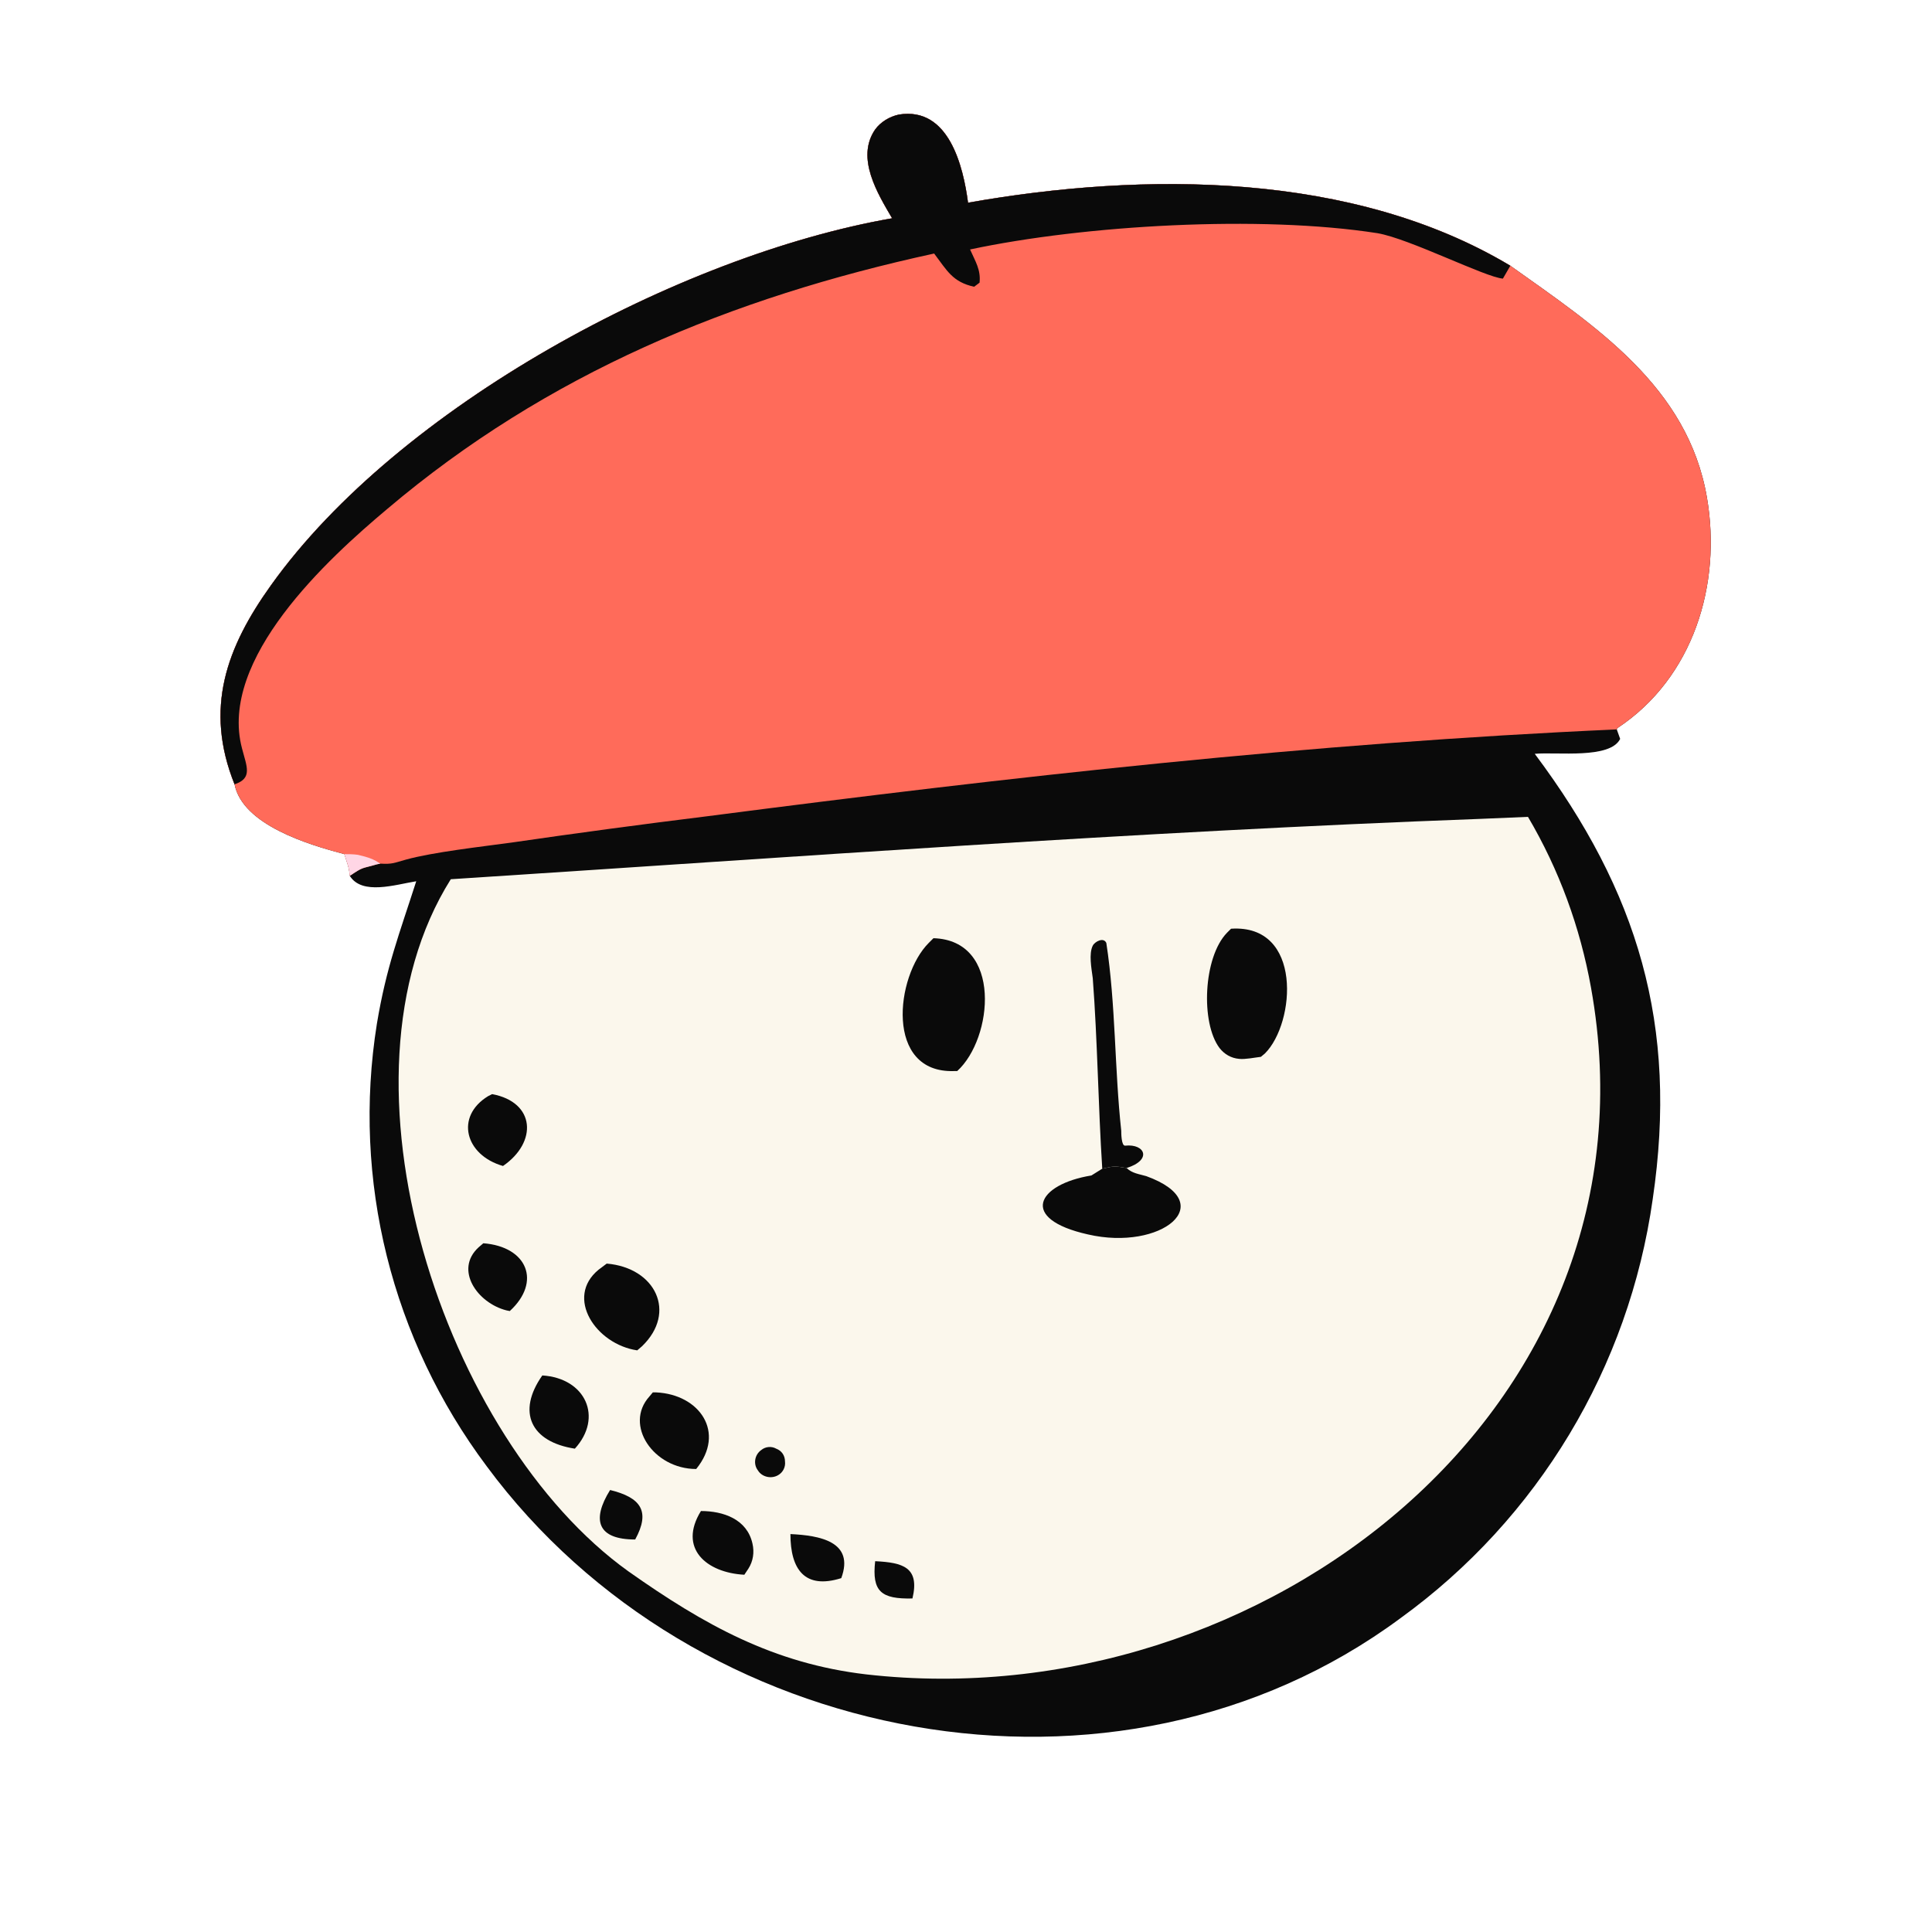
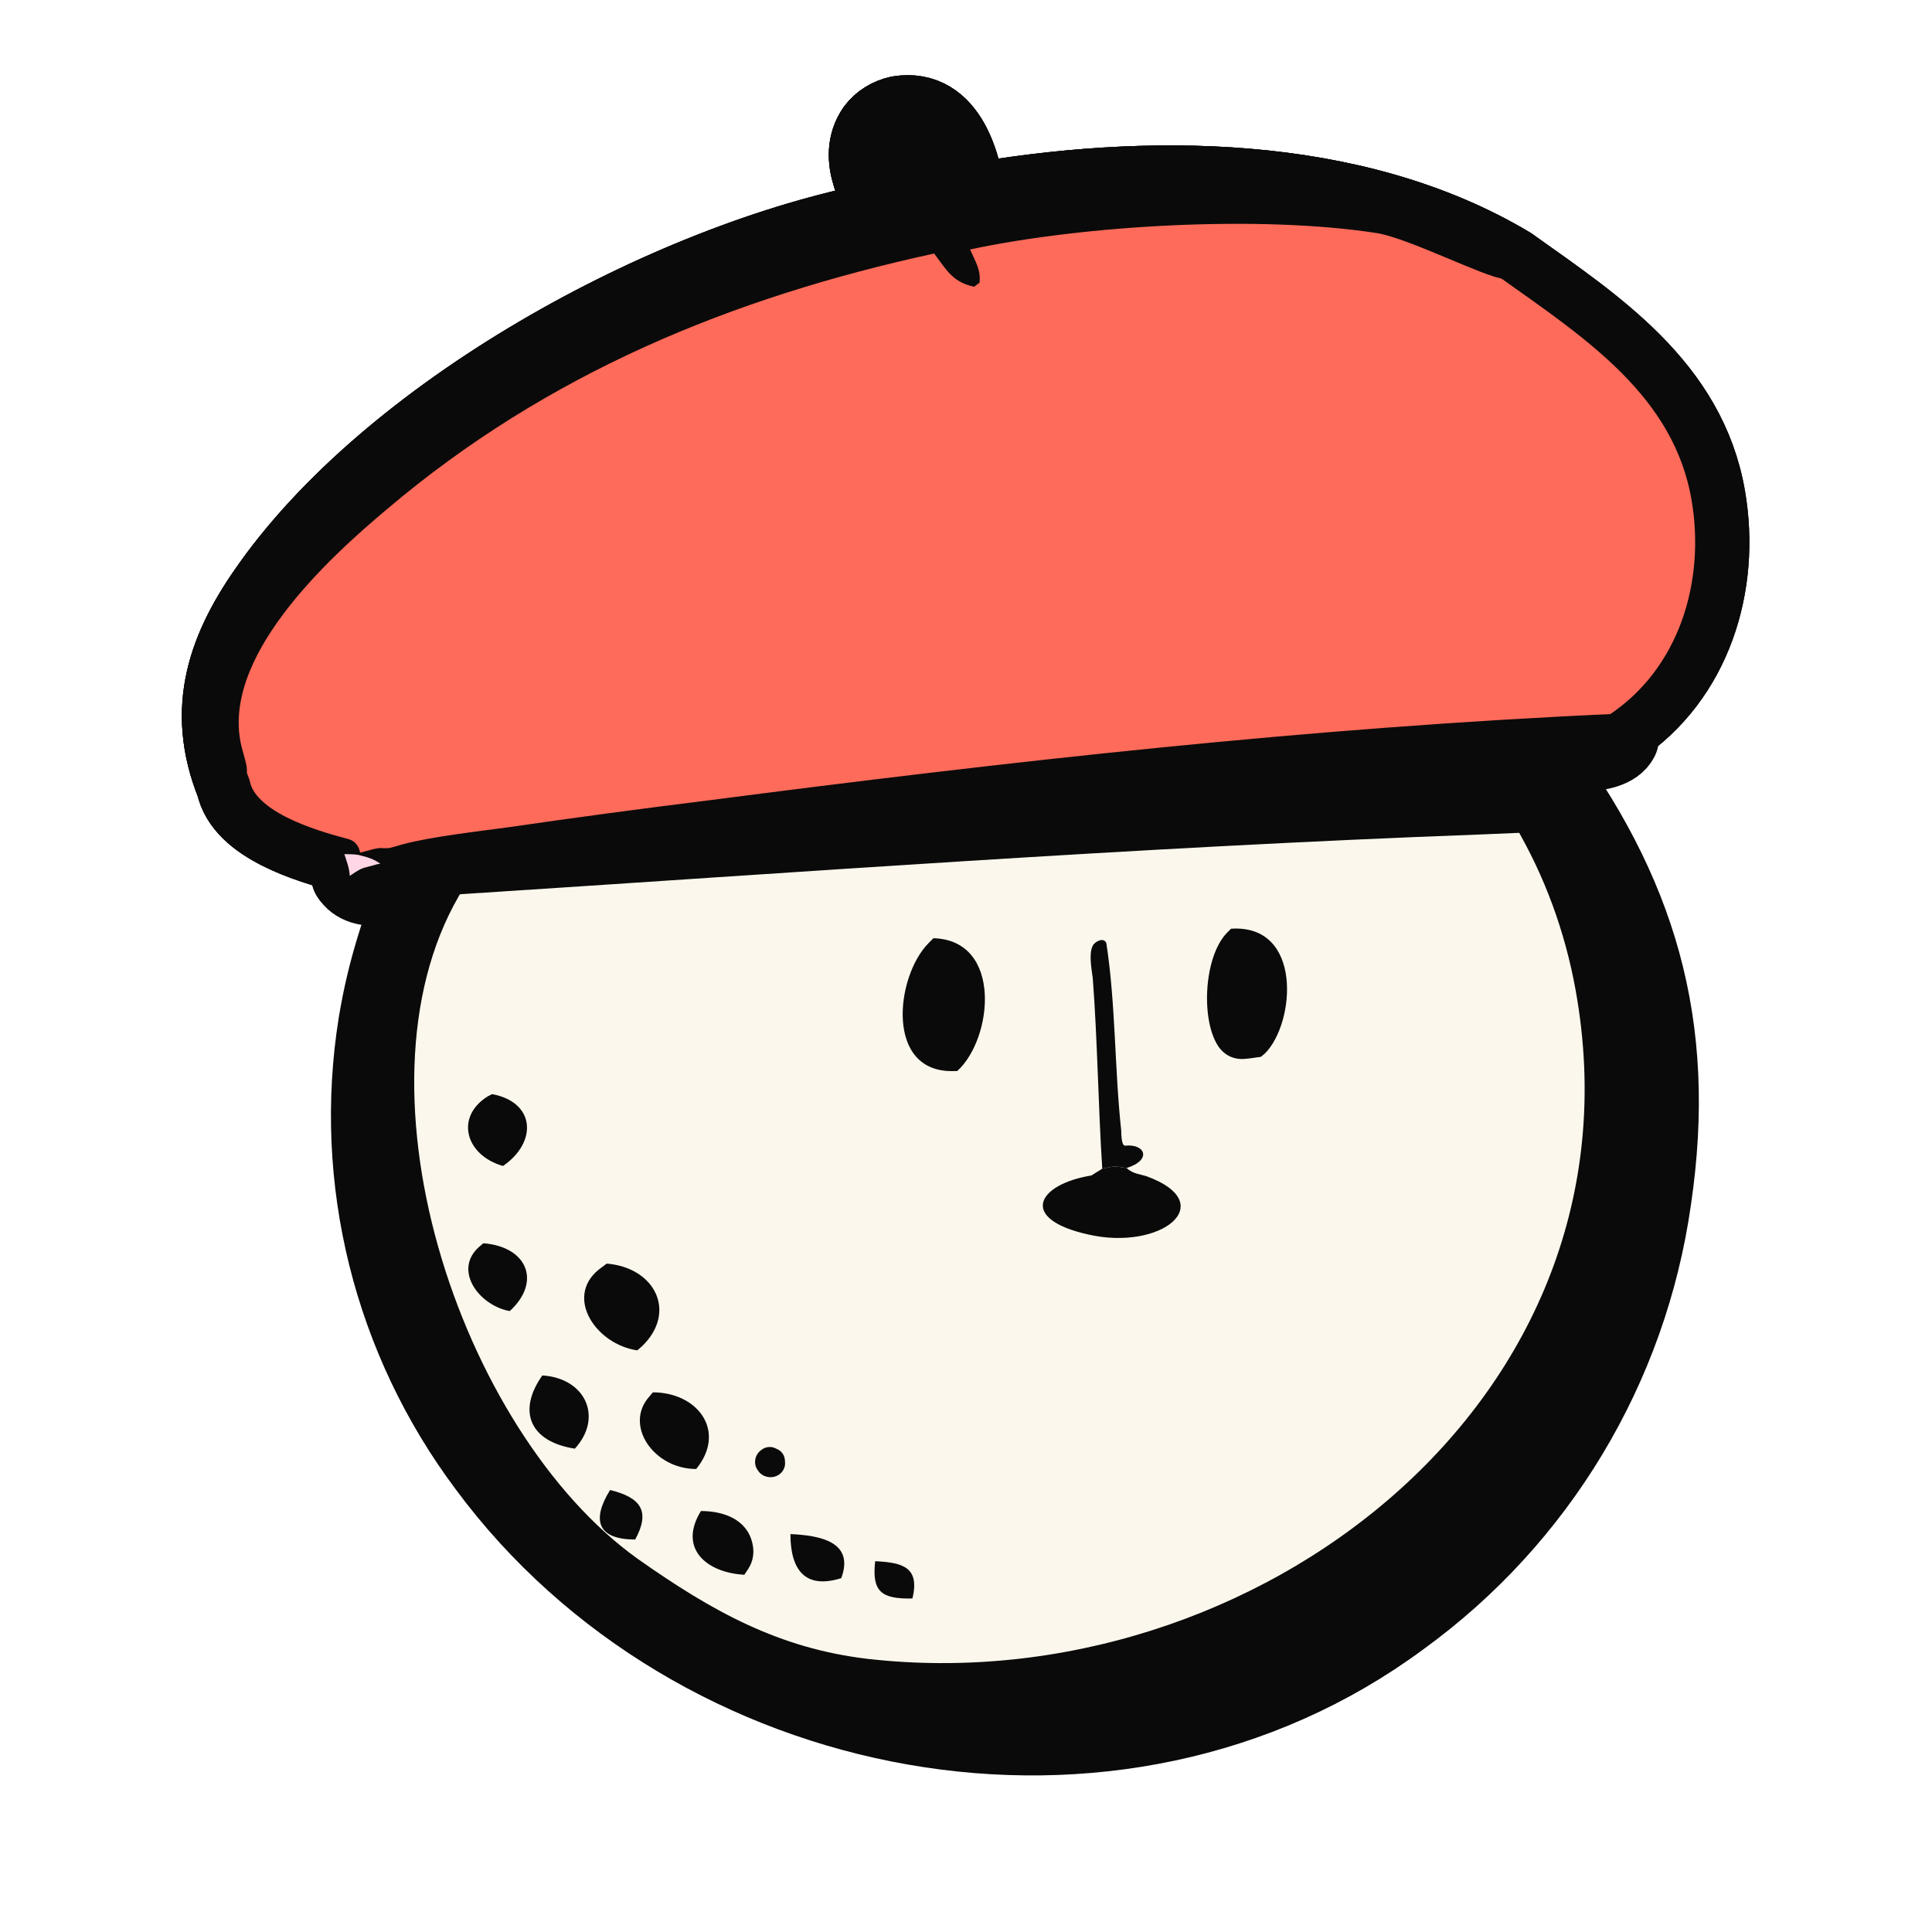
<svg xmlns="http://www.w3.org/2000/svg" viewBox="15 378 285 285">
+   <g data-outlined="1" fill="#0a0a0a" stroke="#0a0a0a" stroke-width="11.4" stroke-linejoin="round">
+     <path d="M146.6 410.2C144.5 406.6 141.2 401.3 144.1 397.1C144.9 396 146.2 395.2 147.6 394.9C155 393.7 157.1 402.6 157.8 407.9C183.8 403.3 214.6 403.3 237.8 417.2C250.3 426.1 264 435 266.8 451.4C269 464.2 264.8 478 253.6 485.4L253.5 485.6L254 487C252.5 490 244.7 488.9 241.4 489.2C256.6 509.5 262.6 529.2 258.8 554.9C255.3 579.7 241.9 602 221.6 616.7C179.6 647.8 117.4 635.7 86.8 594.3C72.8 575.6 66.9 552.1 70.6 529C72 520.6 73.9 515.8 76.4 508C73.3 508.5 68.4 510.1 66.6 507.2C66.5 505.9 66.2 505.3 65.8 504C60.5 502.6 50.8 499.7 49.6 493.7C45.1 482.5 48.4 473.5 55 464.3C73.8 438 115.1 415.7 146.6 410.2Z" />
+     <path d="M146.6 410.2C144.5 406.6 141.2 401.3 144.1 397.1C144.9 396 146.2 395.2 147.6 394.9C155 393.7 157.1 402.6 157.8 407.9C183.8 403.3 214.6 403.3 237.8 417.2C250.3 426.1 264 435 266.8 451.4C269 464.2 264.8 478 253.6 485.4L253.5 485.6C208.4 487.6 164.1 492.6 119.4 498.4C109.7 499.6 100 500.9 90.4 502.3C86 502.9 78.9 503.7 74.9 504.8C73.1 505.3 72.9 505.5 71.1 505.4L70.6 505.5C68.2 506.2 68.7 505.8 66.6 507.2C66.5 505.9 66.2 505.3 65.8 504C60.5 502.6 50.8 499.7 49.6 493.7C45.1 482.5 48.4 473.5 55 464.3C73.8 438 115.1 415.7 146.6 410.2Z" />
+     <path d="M146.6 410.2C144.5 406.6 141.2 401.3 144.1 397.1C144.9 396 146.2 395.2 147.6 394.9C155 393.7 157.1 402.6 157.8 407.9C183.8 403.3 214.6 403.3 237.8 417.2L236.7 419.1C234.1 418.9 222.9 413.2 218.2 412.4C200.9 409.7 175 411.2 158.1 414.8C158.9 416.6 159.7 417.8 159.5 419.7L158.7 420.3C155.5 419.6 154.7 417.9 152.8 415.4C122.9 421.9 95.7 433.1 72.1 453.1C63.4 460.4 47.2 475.2 50.7 488.4C51.4 491.1 52.3 492.8 49.6 493.7C45.1 482.5 48.4 473.5 55 464.3C73.8 438 115.1 415.7 146.6 410.2Z" />
+     <path d="M233.3 498.8L240.4 498.5C245 506.3 248.1 514.8 249.7 523.7C260.9 585.9 200.9 631.6 142.8 625C129.1 623.4 118.9 617.7 107.7 609.8C80.5 590.3 62.9 537.3 81.5 507.7C132.6 504.4 182.1 500.7 233.3 498.8Z" />
+     <path d="M152.7 516.4C162.9 516.7 161.5 531.2 156.2 536L155.7 536C145.5 536.3 147.1 522 152 517.1L152.7 516.4Z" />
+     <path d="M196.6 515C207.2 514.3 206.1 528.9 201.6 533.4L201 533.9C200.1 534 198.7 534.3 197.8 534.2C196.6 534.1 195.6 533.5 194.9 532.6C192.1 528.9 192.5 519.2 196 515.6L196.6 515Z" />
+     <path d="M177.6 550.4C179.4 550 179.4 550 181.2 550.3C182 551.1 183.1 551.2 184.1 551.5C195.1 555.5 186.3 562.6 175.5 560.1C165.2 557.8 168 552.7 176 551.4C176.6 551 177 550.8 177.6 550.4Z" />
+     <path d="M104.5 564.4C111.7 565 114.9 571.6 109.7 576.6L109 577.2C102.9 576.3 98.3 569.4 103.3 565.3L104.5 564.4Z" />
+     <path d="M177.6 550.4C177 541.1 176.9 531.5 176.2 522.3C176 520.8 175.6 518.7 176.2 517.5C176.5 516.9 177.8 516.2 178.2 517.1C179.6 526.2 179.4 535.6 180.4 544.8C180.4 545.1 180.4 547.1 181 547C183.9 546.7 185 549.1 181.2 550.3C179.4 550 179.4 550 177.6 550.4Z" />
+     <path d="M111.3 583.4L111.8 583.4C118.2 583.7 122.1 589.3 117.7 594.7C111.4 594.7 107 588.2 110.8 584L111.3 583.4Z" />
+   </g>
  <path fill="#0a0a0a" d="M146.6 410.2C144.5 406.6 141.2 401.3 144.1 397.1C144.9 396 146.2 395.2 147.6 394.9C155 393.7 157.1 402.6 157.8 407.9C183.8 403.3 214.6 403.3 237.8 417.2C250.3 426.1 264 435 266.8 451.4C269 464.2 264.8 478 253.6 485.4L253.5 485.6L254 487C252.5 490 244.7 488.9 241.4 489.2C256.6 509.5 262.6 529.2 258.8 554.9C255.3 579.7 241.9 602 221.6 616.7C179.6 647.8 117.4 635.7 86.8 594.3C72.8 575.6 66.9 552.1 70.6 529C72 520.6 73.9 515.8 76.4 508C73.3 508.5 68.4 510.1 66.6 507.2C66.5 505.9 66.2 505.3 65.8 504C60.5 502.6 50.8 499.7 49.6 493.7C45.1 482.5 48.4 473.5 55 464.3C73.8 438 115.1 415.7 146.6 410.2Z" />
-   <path fill="#ff6b5a" d="M146.6 410.2C144.5 406.6 141.2 401.3 144.1 397.1C144.9 396 146.2 395.2 147.6 394.9C155 393.7 157.1 402.6 157.8 407.9C183.8 403.3 214.6 403.3 237.8 417.2C250.3 426.1 264 435 266.8 451.4C269 464.2 264.8 478 253.6 485.4L253.5 485.6C208.4 487.6 164.1 492.6 119.4 498.4C109.7 499.6 100 500.9 90.4 502.3C86 502.9 78.9 503.7 74.9 504.8C73.1 505.3 72.9 505.5 71.1 505.4L70.6 505.5C68.2 506.2 68.7 505.8 66.6 507.2C66.5 505.9 66.2 505.3 65.8 504C60.5 502.6 50.8 499.7 49.6 493.7C45.1 482.5 48.4 473.5 55 464.3C73.8 438 115.1 415.7 146.6 410.2Z" />
+   <path stroke="#0a0a0a" stroke-width="4.6" stroke-linejoin="round" fill="#ff6b5a" d="M146.6 410.2C144.5 406.6 141.2 401.3 144.1 397.1C144.9 396 146.2 395.2 147.6 394.9C155 393.7 157.1 402.6 157.8 407.9C183.8 403.3 214.6 403.3 237.8 417.2C250.3 426.1 264 435 266.8 451.4C269 464.2 264.8 478 253.6 485.4L253.5 485.6C208.4 487.6 164.1 492.6 119.4 498.4C109.7 499.6 100 500.9 90.4 502.3C86 502.9 78.9 503.7 74.9 504.8C73.1 505.3 72.9 505.5 71.1 505.4L70.6 505.5C68.2 506.2 68.7 505.8 66.6 507.2C66.5 505.9 66.2 505.3 65.8 504C60.5 502.6 50.8 499.7 49.6 493.7C45.1 482.5 48.4 473.5 55 464.3C73.8 438 115.1 415.7 146.6 410.2Z" />
  <path fill="#0a0a0a" d="M146.6 410.2C144.5 406.6 141.2 401.3 144.1 397.1C144.9 396 146.2 395.2 147.6 394.9C155 393.7 157.1 402.6 157.8 407.9C183.8 403.3 214.6 403.3 237.8 417.2L236.7 419.1C234.1 418.9 222.9 413.2 218.2 412.4C200.9 409.7 175 411.2 158.1 414.8C158.9 416.6 159.7 417.8 159.5 419.7L158.7 420.3C155.5 419.6 154.7 417.9 152.8 415.4C122.9 421.9 95.7 433.1 72.1 453.1C63.4 460.4 47.2 475.2 50.7 488.4C51.4 491.1 52.3 492.8 49.6 493.7C45.1 482.5 48.4 473.5 55 464.3C73.8 438 115.1 415.7 146.6 410.2Z" />
  <path fill="#ffd6e5" d="M65.8 504C66.4 504 67.1 504 67.8 504.1L68.6 504.3C69.7 504.6 70.2 504.8 71.1 505.4L70.6 505.5C68.2 506.2 68.7 505.8 66.6 507.2C66.5 505.9 66.2 505.3 65.8 504Z" />
-   <path fill="#fbf7ec" d="M233.3 498.8L240.4 498.5C245 506.3 248.1 514.8 249.7 523.7C260.9 585.9 200.9 631.6 142.8 625C129.1 623.4 118.9 617.7 107.7 609.8C80.5 590.3 62.9 537.3 81.5 507.7C132.6 504.4 182.1 500.7 233.3 498.8Z" />
+   <path stroke="#0a0a0a" stroke-width="4.6" stroke-linejoin="round" fill="#fbf7ec" d="M233.3 498.8L240.4 498.5C245 506.3 248.1 514.8 249.7 523.7C260.9 585.9 200.9 631.6 142.8 625C129.1 623.4 118.9 617.7 107.7 609.8C80.5 590.3 62.9 537.3 81.5 507.7C132.6 504.4 182.1 500.7 233.3 498.8Z" />
  <path fill="#0a0a0a" d="M152.7 516.4C162.9 516.7 161.5 531.2 156.2 536L155.7 536C145.5 536.3 147.1 522 152 517.1L152.7 516.4Z" />
  <path fill="#0a0a0a" d="M196.6 515C207.2 514.3 206.1 528.9 201.6 533.4L201 533.9C200.1 534 198.7 534.3 197.8 534.2C196.6 534.1 195.6 533.5 194.9 532.6C192.1 528.9 192.5 519.2 196 515.6L196.6 515Z" />
  <path fill="#0a0a0a" d="M177.6 550.4C179.4 550 179.4 550 181.2 550.3C182 551.1 183.1 551.2 184.1 551.5C195.1 555.5 186.3 562.6 175.5 560.1C165.2 557.8 168 552.7 176 551.4C176.6 551 177 550.8 177.6 550.4Z" />
  <path fill="#0a0a0a" d="M104.5 564.4C111.7 565 114.9 571.6 109.7 576.6L109 577.2C102.9 576.3 98.3 569.4 103.3 565.3L104.5 564.4Z" />
  <path fill="#0a0a0a" d="M177.6 550.4C177 541.1 176.9 531.5 176.2 522.3C176 520.8 175.6 518.7 176.2 517.5C176.5 516.9 177.8 516.2 178.2 517.1C179.6 526.2 179.4 535.6 180.4 544.8C180.4 545.1 180.4 547.1 181 547C183.9 546.7 185 549.1 181.2 550.3C179.4 550 179.4 550 177.6 550.4Z" />
  <path fill="#0a0a0a" d="M111.3 583.4L111.8 583.4C118.2 583.7 122.1 589.3 117.7 594.7C111.4 594.7 107 588.2 110.8 584L111.3 583.4Z" />
  <path fill="#0a0a0a" d="M95 580.9C101.4 581.3 104 587.1 99.8 591.7C93.3 590.7 91.2 586.3 95 580.9Z" />
  <path fill="#0a0a0a" d="M87.6 539.4C94 540.6 94.3 546.5 89.2 550C83.6 548.4 82.1 542.7 87 539.7L87.6 539.4Z" />
  <path fill="#0a0a0a" d="M118.4 600.9C121.7 600.9 125.2 602.1 126 605.7C126.3 607 126.1 608.3 125.4 609.4C125.2 609.7 125 610 124.8 610.3C119.2 610 115 606.4 118.4 600.9Z" />
  <path fill="#0a0a0a" d="M86.3 561.4C92.8 561.9 94.9 567.1 90.2 571.4L89.7 571.3C85.4 570.2 82 565.3 85.6 562L86.3 561.4Z" />
  <path fill="#0a0a0a" d="M131.6 604.3C135.9 604.5 141.1 605.4 139.1 610.8C133.7 612.5 131.6 609.5 131.6 604.3Z" />
  <path fill="#0a0a0a" d="M105 597.8C109.5 598.9 111 600.9 108.7 605.1C103.2 605.1 102.2 602.3 105 597.8Z" />
  <path fill="#0a0a0a" d="M144.1 608.3C148.2 608.5 150.7 609.2 149.6 613.8C145 613.9 143.6 612.8 144.1 608.3Z" />
  <path fill="#0a0a0a" d="M127.3 591.9C127.9 591.4 128.8 591.3 129.5 591.7C130.3 592 130.8 592.7 130.8 593.6C130.9 594.4 130.5 595.2 129.8 595.6C128.8 596.2 127.4 595.9 126.8 594.9C126.1 594 126.3 592.6 127.3 591.9Z" />
</svg>
